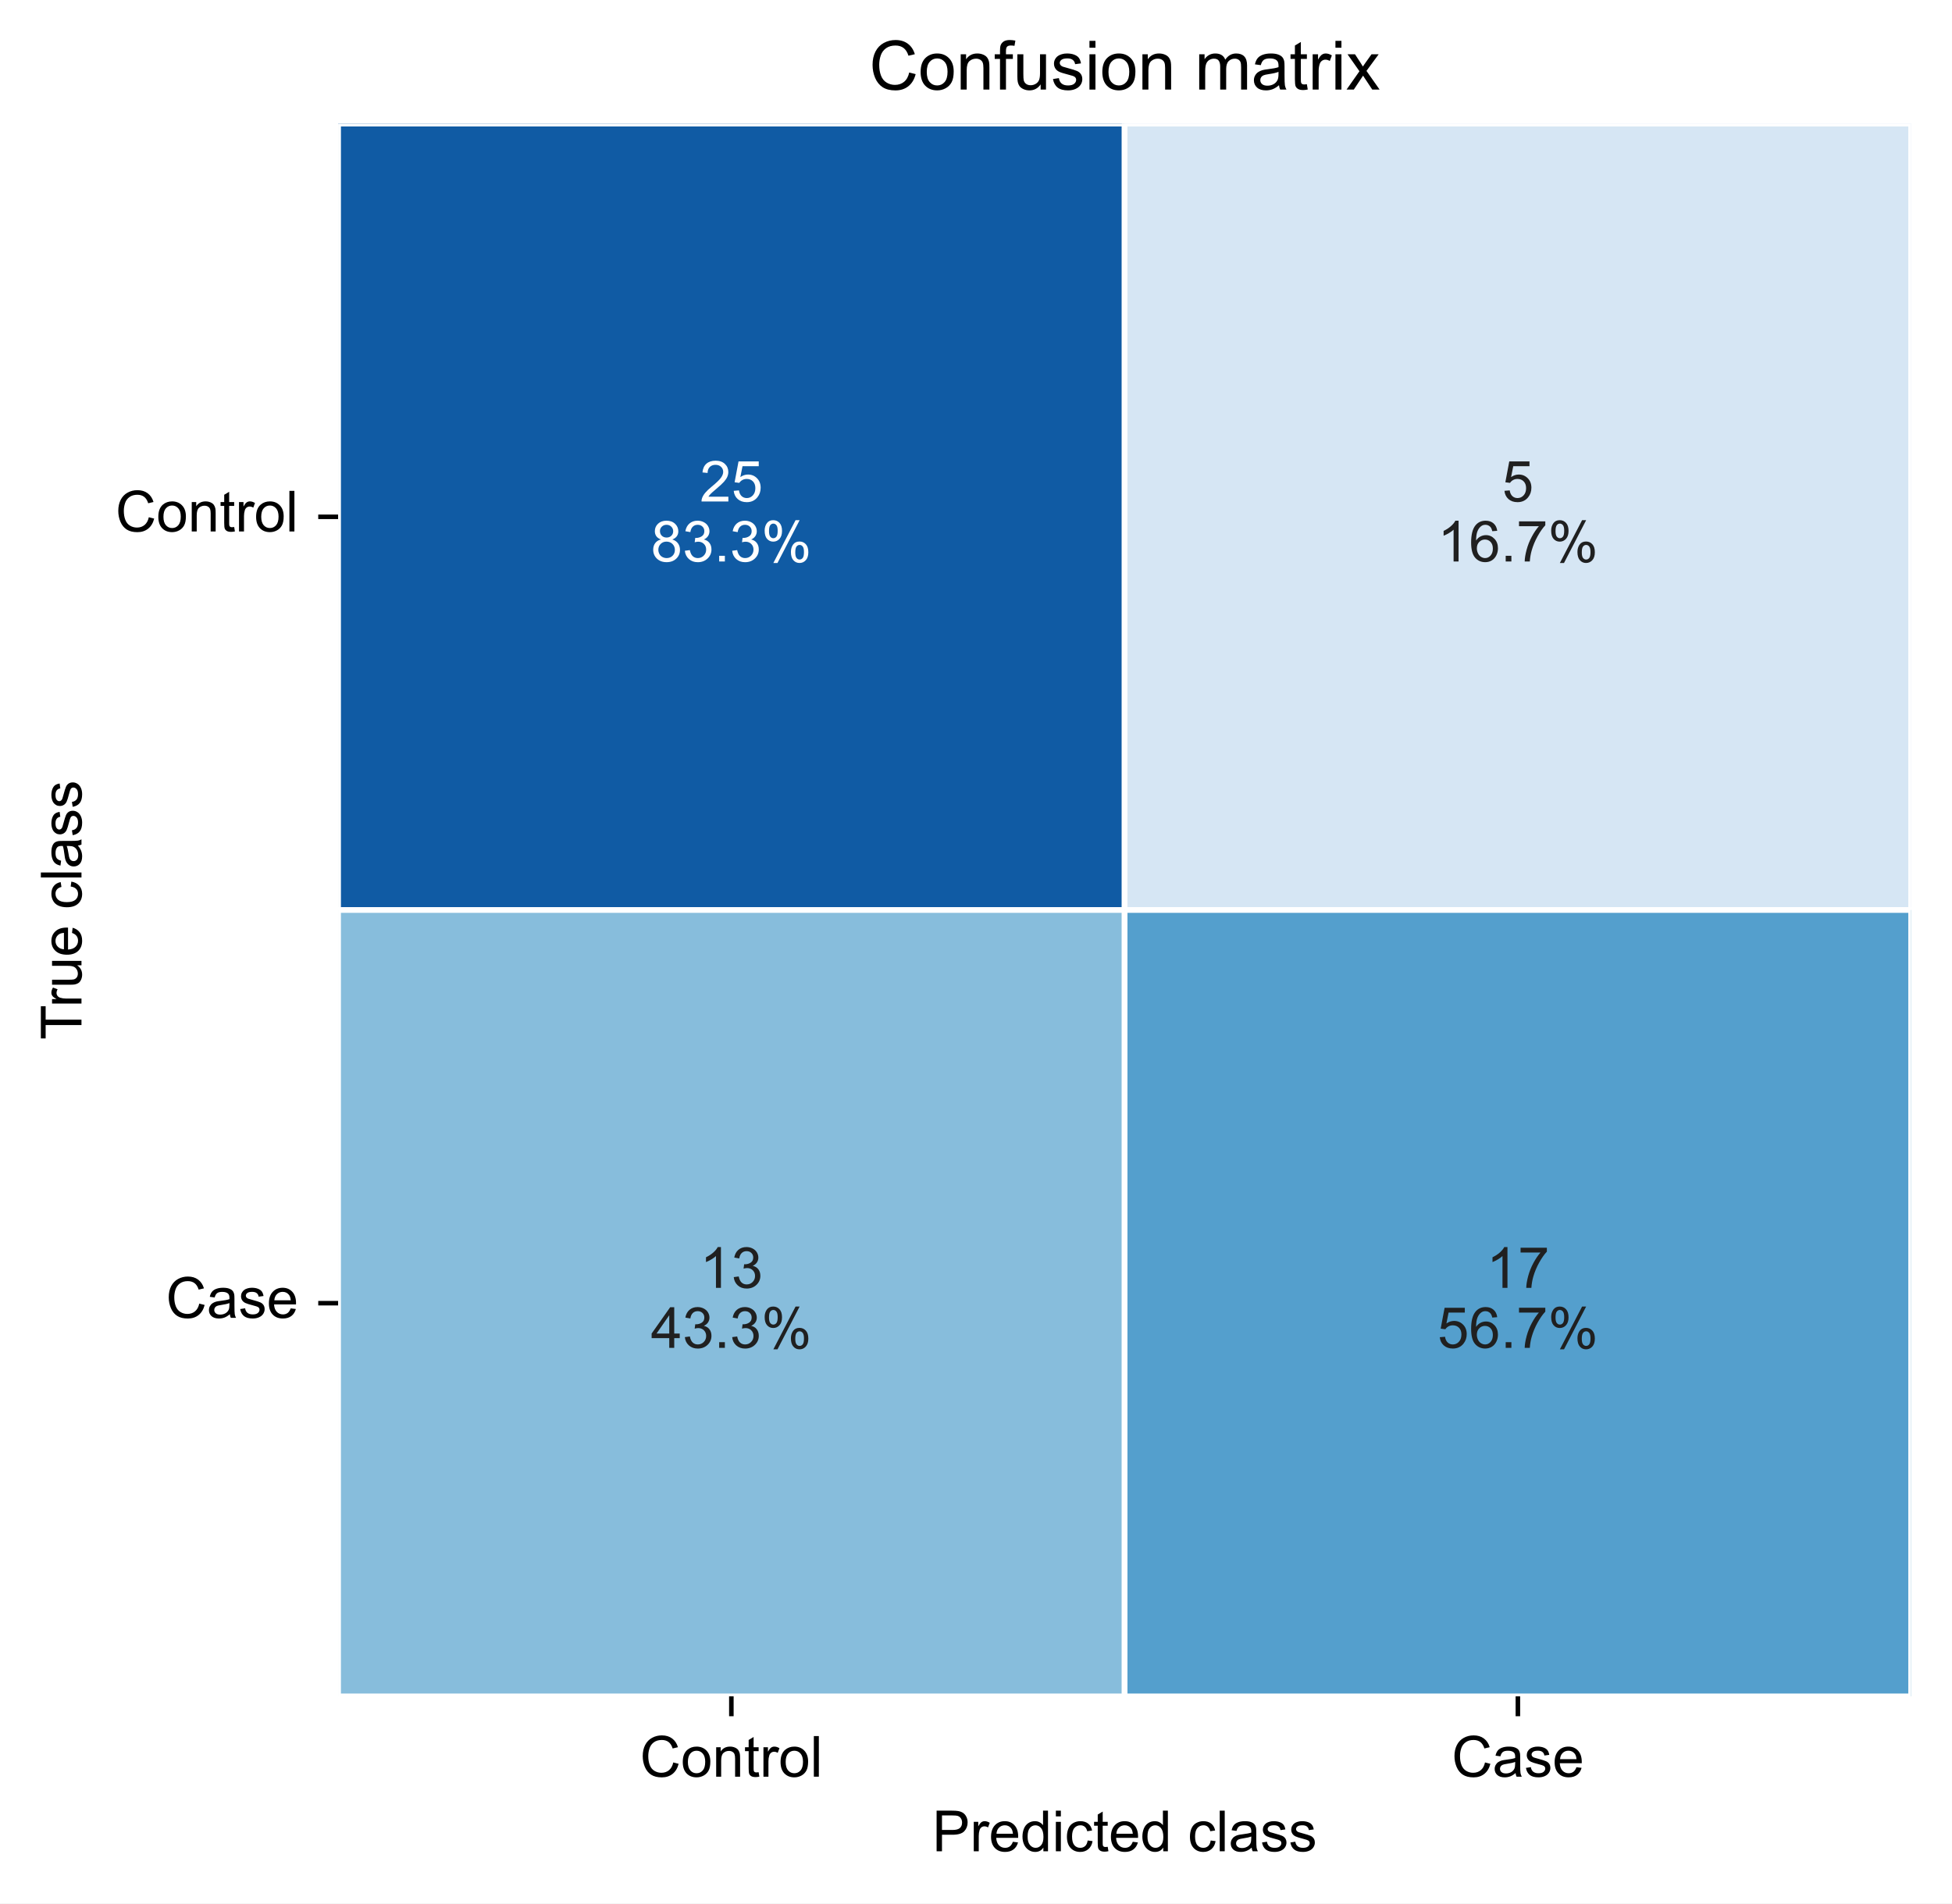
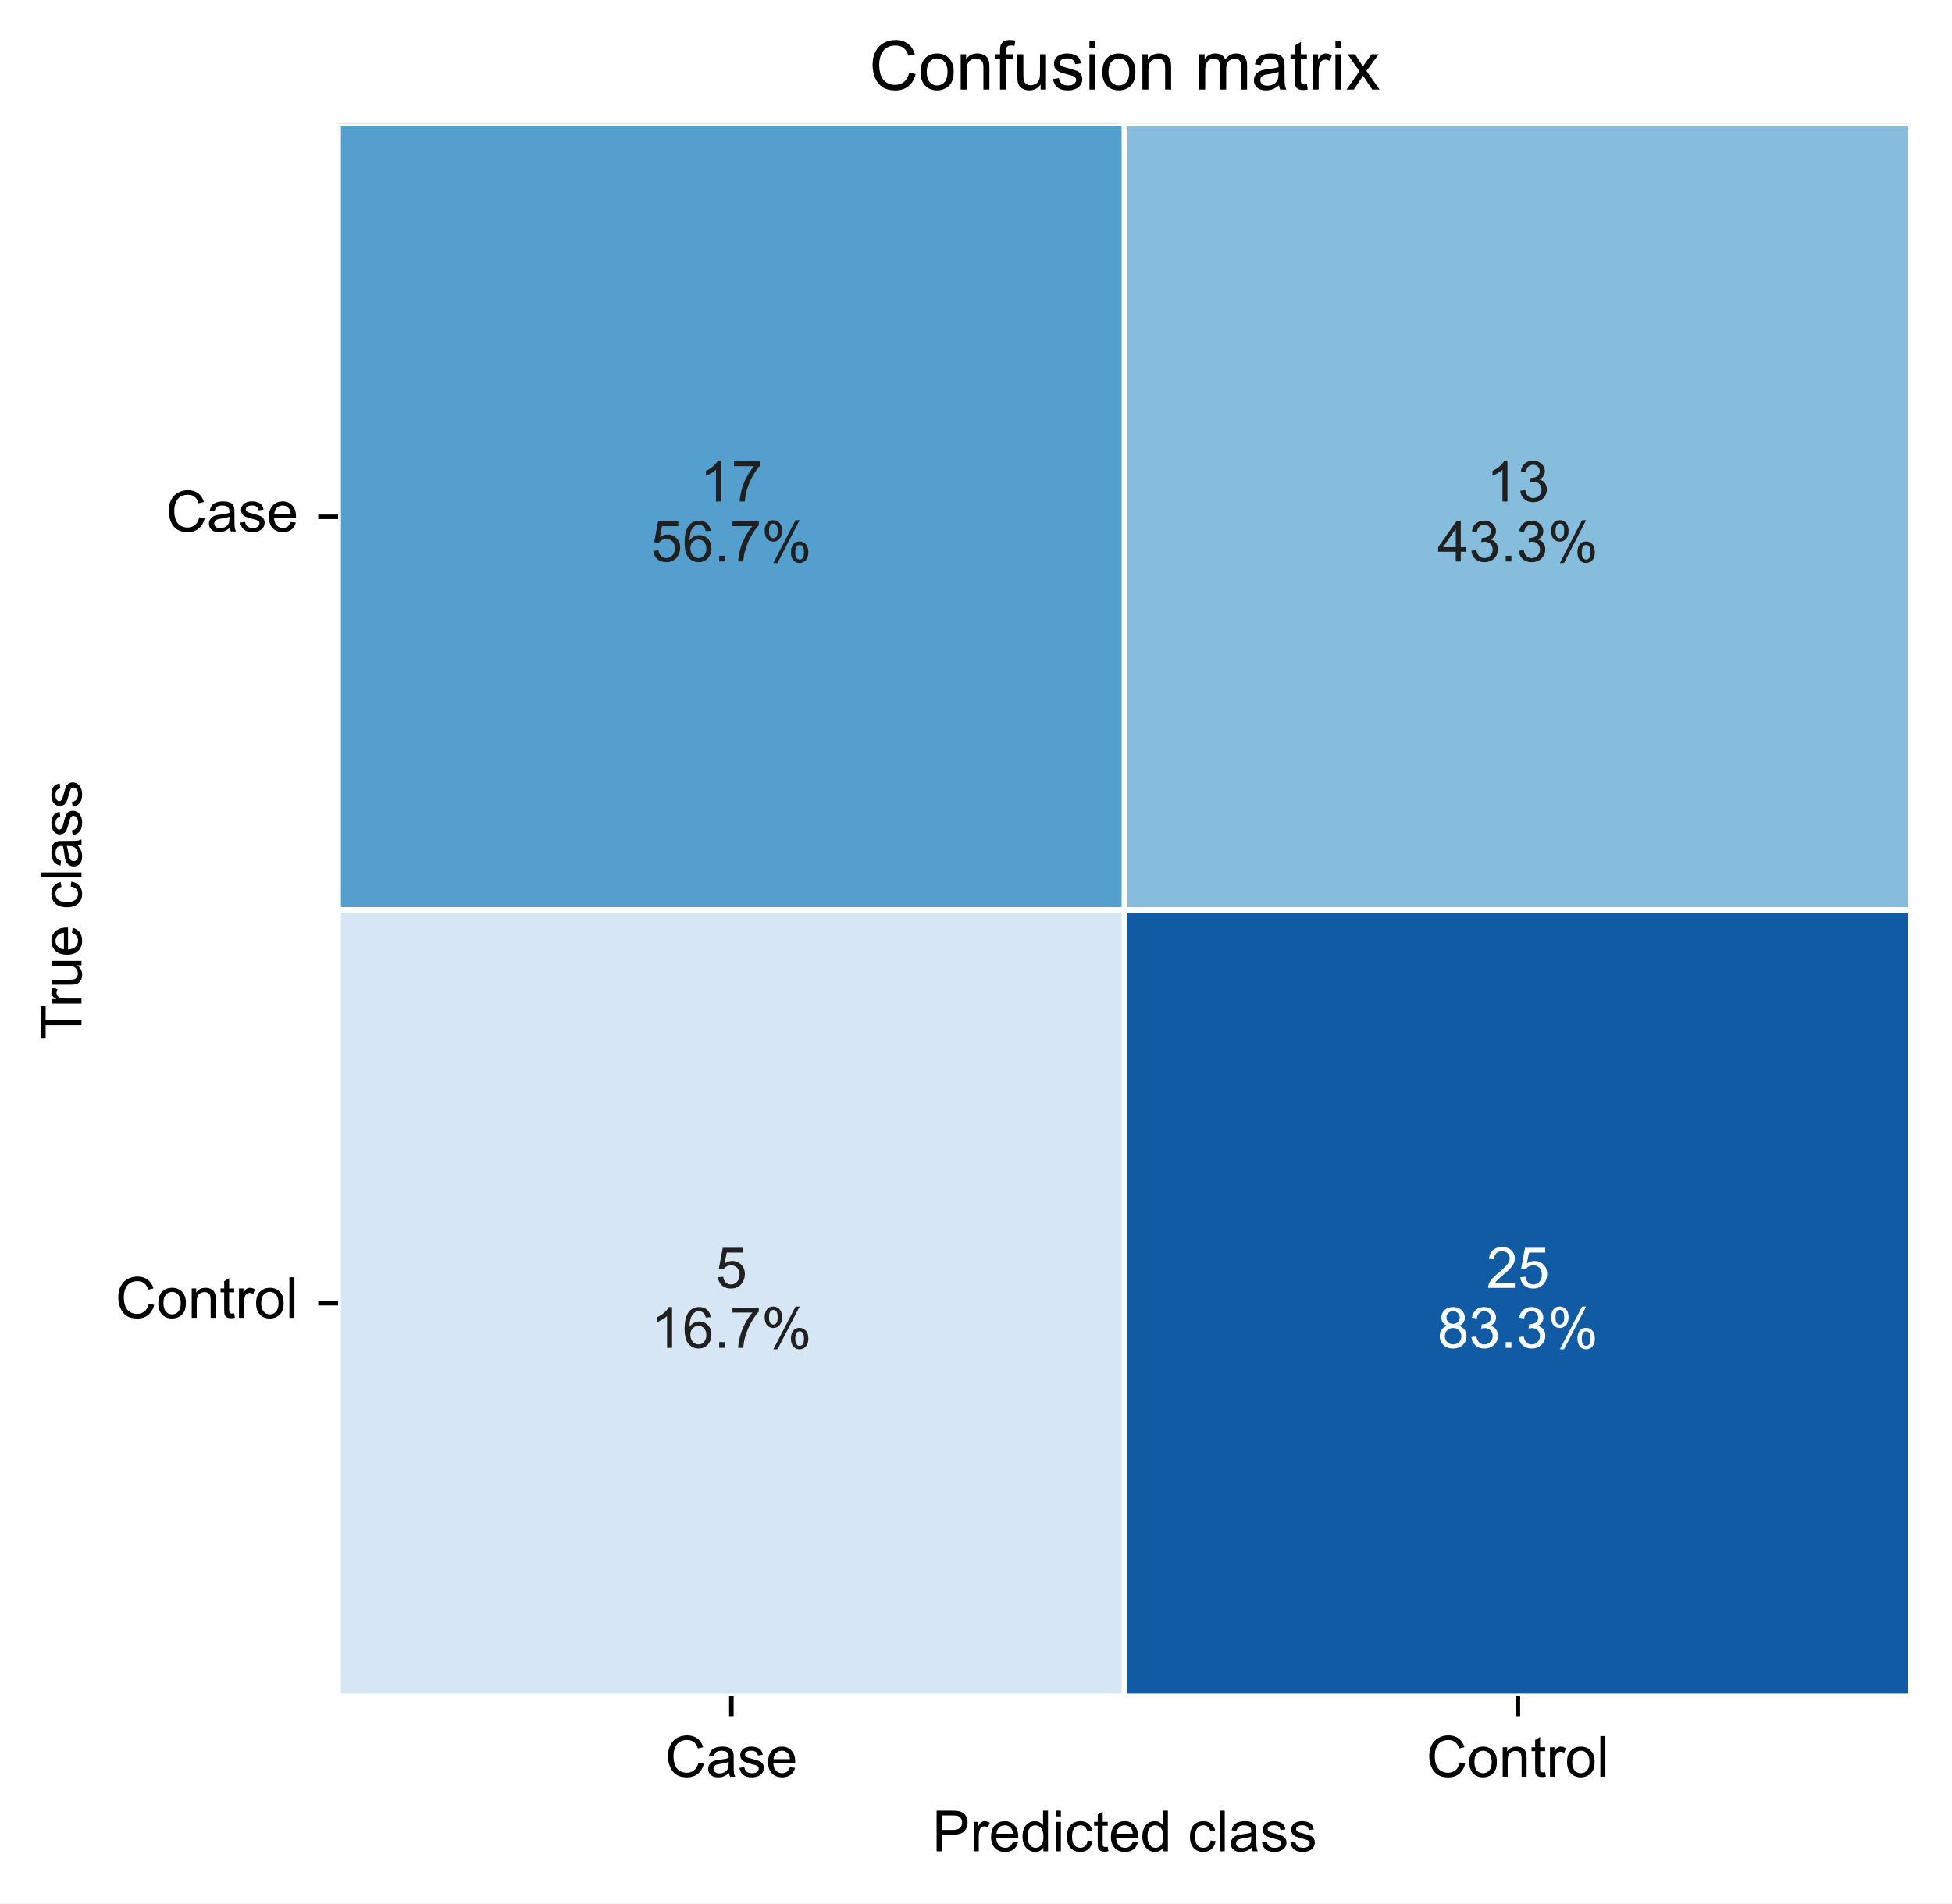
<svg xmlns="http://www.w3.org/2000/svg" xmlns:xlink="http://www.w3.org/1999/xlink" width="343.98pt" height="335.48pt" viewBox="0 0 343.98 335.48" version="1.1">
  <defs>
    <style type="text/css">*{stroke-linejoin: round; stroke-linecap: butt}</style>
  </defs>
  <g id="figure_1">
    <g id="patch_1">
      <path d="M 0 335.48  L 343.98 335.48  L 343.98 0  L 0 0  z " style="fill: #ffffff" />
    </g>
    <g id="axes_1">
      <g id="patch_2">
        <path d="M 59.58 298.989  L 336.78 298.989  L 336.78 21.789  L 59.58 21.789  z " style="fill: #ffffff" />
      </g>
      <g id="QuadMesh_1">
-         <path d="M 59.58 21.789  L 198.18 21.789  L 198.18 160.389  L 59.58 160.389  L 59.58 21.789  " clip-path="url(#p80eea9230c)" style="fill: #105ba4; stroke: #ffffff" />
-         <path d="M 198.18 21.789  L 336.78 21.789  L 336.78 160.389  L 198.18 160.389  L 198.18 21.789  " clip-path="url(#p80eea9230c)" style="fill: #d6e6f4; stroke: #ffffff" />
-         <path d="M 59.58 160.389  L 198.18 160.389  L 198.18 298.989  L 59.58 298.989  L 59.58 160.389  " clip-path="url(#p80eea9230c)" style="fill: #87bddc; stroke: #ffffff" />
-         <path d="M 198.18 160.389  L 336.78 160.389  L 336.78 298.989  L 198.18 298.989  L 198.18 160.389  " clip-path="url(#p80eea9230c)" style="fill: #549fcd; stroke: #ffffff" />
+         <path d="M 59.58 21.789  L 198.18 21.789  L 198.18 160.389  L 59.58 160.389  L 59.58 21.789  " clip-path="url(#p1588cdf9a5)" style="fill: #549fcd; stroke: #ffffff" />
+         <path d="M 198.18 21.789  L 336.78 21.789  L 336.78 160.389  L 198.18 160.389  L 198.18 21.789  " clip-path="url(#p1588cdf9a5)" style="fill: #87bddc; stroke: #ffffff" />
+         <path d="M 59.58 160.389  L 198.18 160.389  L 198.18 298.989  L 59.58 298.989  L 59.58 160.389  " clip-path="url(#p1588cdf9a5)" style="fill: #d6e6f4; stroke: #ffffff" />
+         <path d="M 198.18 160.389  L 336.78 160.389  L 336.78 298.989  L 198.18 298.989  L 198.18 160.389  " clip-path="url(#p1588cdf9a5)" style="fill: #105ba4; stroke: #ffffff" />
      </g>
      <g id="matplotlib.axis_1">
        <g id="xtick_1">
          <g id="line2d_1">
            <defs>
-               <path id="mf3360d6b3c" d="M 0 0  L 0 3.5  " style="stroke: #000000; stroke-width: 0.8" />
-             </defs>
-             <g>
-               <use xlink:href="#mf3360d6b3c" x="128.88" y="298.989" style="stroke: #000000; stroke-width: 0.8" />
+               <path id="m139795c302" d="M 0 0  L 0 3.5  " style="stroke: #000000; stroke-width: 0.8" />
+             </defs>
+             <g>
+               <use xlink:href="#m139795c302" x="128.88" y="298.989" style="stroke: #000000; stroke-width: 0.8" />
            </g>
          </g>
          <g id="text_1">
-             <g transform="translate(112.7625 313.1472) scale(0.1 -0.1)">
+             <g transform="translate(117.2078 313.1472) scale(0.1 -0.1)">
              <defs>
                <path id="ArialMT-43" d="M 3763 1606  L 4369 1453  Q 4178 706 3683 314  Q 3188 -78 2472 -78  Q 1731 -78 1267 223  Q 803 525 561 1097  Q 319 1669 319 2325  Q 319 3041 592 3573  Q 866 4106 1370 4382  Q 1875 4659 2481 4659  Q 3169 4659 3637 4309  Q 4106 3959 4291 3325  L 3694 3184  Q 3534 3684 3231 3912  Q 2928 4141 2469 4141  Q 1941 4141 1586 3887  Q 1231 3634 1087 3207  Q 944 2781 944 2328  Q 944 1744 1114 1308  Q 1284 872 1643 656  Q 2003 441 2422 441  Q 2931 441 3284 734  Q 3638 1028 3763 1606  z " transform="scale(0.015625)" />
+                 <path id="ArialMT-61" d="M 2588 409  Q 2275 144 1986 34  Q 1697 -75 1366 -75  Q 819 -75 525 192  Q 231 459 231 875  Q 231 1119 342 1320  Q 453 1522 633 1644  Q 813 1766 1038 1828  Q 1203 1872 1538 1913  Q 2219 1994 2541 2106  Q 2544 2222 2544 2253  Q 2544 2597 2384 2738  Q 2169 2928 1744 2928  Q 1347 2928 1158 2789  Q 969 2650 878 2297  L 328 2372  Q 403 2725 575 2942  Q 747 3159 1072 3276  Q 1397 3394 1825 3394  Q 2250 3394 2515 3294  Q 2781 3194 2906 3042  Q 3031 2891 3081 2659  Q 3109 2516 3109 2141  L 3109 1391  Q 3109 606 3145 398  Q 3181 191 3288 0  L 2700 0  Q 2613 175 2588 409  z M 2541 1666  Q 2234 1541 1622 1453  Q 1275 1403 1131 1340  Q 988 1278 909 1158  Q 831 1038 831 891  Q 831 666 1001 516  Q 1172 366 1500 366  Q 1825 366 2078 508  Q 2331 650 2450 897  Q 2541 1088 2541 1459  L 2541 1666  z " transform="scale(0.015625)" />
+                 <path id="ArialMT-73" d="M 197 991  L 753 1078  Q 800 744 1014 566  Q 1228 388 1613 388  Q 2000 388 2187 545  Q 2375 703 2375 916  Q 2375 1106 2209 1216  Q 2094 1291 1634 1406  Q 1016 1563 777 1677  Q 538 1791 414 1992  Q 291 2194 291 2438  Q 291 2659 392 2848  Q 494 3038 669 3163  Q 800 3259 1026 3326  Q 1253 3394 1513 3394  Q 1903 3394 2198 3281  Q 2494 3169 2634 2976  Q 2775 2784 2828 2463  L 2278 2388  Q 2241 2644 2061 2787  Q 1881 2931 1553 2931  Q 1166 2931 1000 2803  Q 834 2675 834 2503  Q 834 2394 903 2306  Q 972 2216 1119 2156  Q 1203 2125 1616 2013  Q 2213 1853 2448 1751  Q 2684 1650 2818 1456  Q 2953 1263 2953 975  Q 2953 694 2789 445  Q 2625 197 2315 61  Q 2006 -75 1616 -75  Q 969 -75 630 194  Q 291 463 197 991  z " transform="scale(0.015625)" />
+                 <path id="ArialMT-65" d="M 2694 1069  L 3275 997  Q 3138 488 2766 206  Q 2394 -75 1816 -75  Q 1088 -75 661 373  Q 234 822 234 1631  Q 234 2469 665 2931  Q 1097 3394 1784 3394  Q 2450 3394 2872 2941  Q 3294 2488 3294 1666  Q 3294 1616 3291 1516  L 816 1516  Q 847 969 1125 678  Q 1403 388 1819 388  Q 2128 388 2347 550  Q 2566 713 2694 1069  z M 847 1978  L 2700 1978  Q 2663 2397 2488 2606  Q 2219 2931 1791 2931  Q 1403 2931 1139 2672  Q 875 2413 847 1978  z " transform="scale(0.015625)" />
+               </defs>
+               <use xlink:href="#ArialMT-43" />
+               <use xlink:href="#ArialMT-61" transform="translate(72.2168 0)" />
+               <use xlink:href="#ArialMT-73" transform="translate(127.832 0)" />
+               <use xlink:href="#ArialMT-65" transform="translate(177.832 0)" />
+             </g>
+           </g>
+         </g>
+         <g id="xtick_2">
+           <g id="line2d_2">
+             <g>
+               <use xlink:href="#m139795c302" x="267.48" y="298.989" style="stroke: #000000; stroke-width: 0.8" />
+             </g>
+           </g>
+           <g id="text_2">
+             <g transform="translate(251.3625 313.1472) scale(0.1 -0.1)">
+               <defs>
                <path id="ArialMT-6f" d="M 213 1659  Q 213 2581 725 3025  Q 1153 3394 1769 3394  Q 2453 3394 2887 2945  Q 3322 2497 3322 1706  Q 3322 1066 3130 698  Q 2938 331 2570 128  Q 2203 -75 1769 -75  Q 1072 -75 642 372  Q 213 819 213 1659  z M 791 1659  Q 791 1022 1069 705  Q 1347 388 1769 388  Q 2188 388 2466 706  Q 2744 1025 2744 1678  Q 2744 2294 2464 2611  Q 2184 2928 1769 2928  Q 1347 2928 1069 2612  Q 791 2297 791 1659  z " transform="scale(0.015625)" />
                <path id="ArialMT-6e" d="M 422 0  L 422 3319  L 928 3319  L 928 2847  Q 1294 3394 1984 3394  Q 2284 3394 2536 3286  Q 2788 3178 2913 3003  Q 3038 2828 3088 2588  Q 3119 2431 3119 2041  L 3119 0  L 2556 0  L 2556 2019  Q 2556 2363 2490 2533  Q 2425 2703 2258 2804  Q 2091 2906 1866 2906  Q 1506 2906 1245 2678  Q 984 2450 984 1813  L 984 0  L 422 0  z " transform="scale(0.015625)" />
                <path id="ArialMT-74" d="M 1650 503  L 1731 6  Q 1494 -44 1306 -44  Q 1000 -44 831 53  Q 663 150 594 308  Q 525 466 525 972  L 525 2881  L 113 2881  L 113 3319  L 525 3319  L 525 4141  L 1084 4478  L 1084 3319  L 1650 3319  L 1650 2881  L 1084 2881  L 1084 941  Q 1084 700 1114 631  Q 1144 563 1211 522  Q 1278 481 1403 481  Q 1497 481 1650 503  z " transform="scale(0.015625)" />
                <path id="ArialMT-72" d="M 416 0  L 416 3319  L 922 3319  L 922 2816  Q 1116 3169 1280 3281  Q 1444 3394 1641 3394  Q 1925 3394 2219 3213  L 2025 2691  Q 1819 2813 1613 2813  Q 1428 2813 1281 2702  Q 1134 2591 1072 2394  Q 978 2094 978 1738  L 978 0  L 416 0  z " transform="scale(0.015625)" />
                <path id="ArialMT-6c" d="M 409 0  L 409 4581  L 972 4581  L 972 0  L 409 0  z " transform="scale(0.015625)" />
              </defs>
              <use xlink:href="#ArialMT-43" />
              <use xlink:href="#ArialMT-6f" transform="translate(72.2168 0)" />
              <use xlink:href="#ArialMT-6e" transform="translate(127.832 0)" />
              <use xlink:href="#ArialMT-74" transform="translate(183.4473 0)" />
              <use xlink:href="#ArialMT-72" transform="translate(211.2305 0)" />
              <use xlink:href="#ArialMT-6f" transform="translate(244.5312 0)" />
              <use xlink:href="#ArialMT-6c" transform="translate(300.1465 0)" />
-             </g>
-           </g>
-         </g>
-         <g id="xtick_2">
-           <g id="line2d_2">
-             <g>
-               <use xlink:href="#mf3360d6b3c" x="267.48" y="298.989" style="stroke: #000000; stroke-width: 0.8" />
-             </g>
-           </g>
-           <g id="text_2">
-             <g transform="translate(255.8078 313.1472) scale(0.1 -0.1)">
-               <defs>
-                 <path id="ArialMT-61" d="M 2588 409  Q 2275 144 1986 34  Q 1697 -75 1366 -75  Q 819 -75 525 192  Q 231 459 231 875  Q 231 1119 342 1320  Q 453 1522 633 1644  Q 813 1766 1038 1828  Q 1203 1872 1538 1913  Q 2219 1994 2541 2106  Q 2544 2222 2544 2253  Q 2544 2597 2384 2738  Q 2169 2928 1744 2928  Q 1347 2928 1158 2789  Q 969 2650 878 2297  L 328 2372  Q 403 2725 575 2942  Q 747 3159 1072 3276  Q 1397 3394 1825 3394  Q 2250 3394 2515 3294  Q 2781 3194 2906 3042  Q 3031 2891 3081 2659  Q 3109 2516 3109 2141  L 3109 1391  Q 3109 606 3145 398  Q 3181 191 3288 0  L 2700 0  Q 2613 175 2588 409  z M 2541 1666  Q 2234 1541 1622 1453  Q 1275 1403 1131 1340  Q 988 1278 909 1158  Q 831 1038 831 891  Q 831 666 1001 516  Q 1172 366 1500 366  Q 1825 366 2078 508  Q 2331 650 2450 897  Q 2541 1088 2541 1459  L 2541 1666  z " transform="scale(0.015625)" />
-                 <path id="ArialMT-73" d="M 197 991  L 753 1078  Q 800 744 1014 566  Q 1228 388 1613 388  Q 2000 388 2187 545  Q 2375 703 2375 916  Q 2375 1106 2209 1216  Q 2094 1291 1634 1406  Q 1016 1563 777 1677  Q 538 1791 414 1992  Q 291 2194 291 2438  Q 291 2659 392 2848  Q 494 3038 669 3163  Q 800 3259 1026 3326  Q 1253 3394 1513 3394  Q 1903 3394 2198 3281  Q 2494 3169 2634 2976  Q 2775 2784 2828 2463  L 2278 2388  Q 2241 2644 2061 2787  Q 1881 2931 1553 2931  Q 1166 2931 1000 2803  Q 834 2675 834 2503  Q 834 2394 903 2306  Q 972 2216 1119 2156  Q 1203 2125 1616 2013  Q 2213 1853 2448 1751  Q 2684 1650 2818 1456  Q 2953 1263 2953 975  Q 2953 694 2789 445  Q 2625 197 2315 61  Q 2006 -75 1616 -75  Q 969 -75 630 194  Q 291 463 197 991  z " transform="scale(0.015625)" />
-                 <path id="ArialMT-65" d="M 2694 1069  L 3275 997  Q 3138 488 2766 206  Q 2394 -75 1816 -75  Q 1088 -75 661 373  Q 234 822 234 1631  Q 234 2469 665 2931  Q 1097 3394 1784 3394  Q 2450 3394 2872 2941  Q 3294 2488 3294 1666  Q 3294 1616 3291 1516  L 816 1516  Q 847 969 1125 678  Q 1403 388 1819 388  Q 2128 388 2347 550  Q 2566 713 2694 1069  z M 847 1978  L 2700 1978  Q 2663 2397 2488 2606  Q 2219 2931 1791 2931  Q 1403 2931 1139 2672  Q 875 2413 847 1978  z " transform="scale(0.015625)" />
-               </defs>
-               <use xlink:href="#ArialMT-43" />
-               <use xlink:href="#ArialMT-61" transform="translate(72.2168 0)" />
-               <use xlink:href="#ArialMT-73" transform="translate(127.832 0)" />
-               <use xlink:href="#ArialMT-65" transform="translate(177.832 0)" />
            </g>
          </g>
        </g>
        <g id="text_3">
          <g transform="translate(164.2773 326.2925) scale(0.1 -0.1)">
            <defs>
              <path id="ArialMT-50" d="M 494 0  L 494 4581  L 2222 4581  Q 2678 4581 2919 4538  Q 3256 4481 3484 4323  Q 3713 4166 3852 3881  Q 3991 3597 3991 3256  Q 3991 2672 3619 2267  Q 3247 1863 2275 1863  L 1100 1863  L 1100 0  L 494 0  z M 1100 2403  L 2284 2403  Q 2872 2403 3119 2622  Q 3366 2841 3366 3238  Q 3366 3525 3220 3729  Q 3075 3934 2838 4000  Q 2684 4041 2272 4041  L 1100 4041  L 1100 2403  z " transform="scale(0.015625)" />
              <path id="ArialMT-64" d="M 2575 0  L 2575 419  Q 2259 -75 1647 -75  Q 1250 -75 917 144  Q 584 363 401 755  Q 219 1147 219 1656  Q 219 2153 384 2558  Q 550 2963 881 3178  Q 1213 3394 1622 3394  Q 1922 3394 2156 3267  Q 2391 3141 2538 2938  L 2538 4581  L 3097 4581  L 3097 0  L 2575 0  z M 797 1656  Q 797 1019 1065 703  Q 1334 388 1700 388  Q 2069 388 2326 689  Q 2584 991 2584 1609  Q 2584 2291 2321 2609  Q 2059 2928 1675 2928  Q 1300 2928 1048 2622  Q 797 2316 797 1656  z " transform="scale(0.015625)" />
              <path id="ArialMT-69" d="M 425 3934  L 425 4581  L 988 4581  L 988 3934  L 425 3934  z M 425 0  L 425 3319  L 988 3319  L 988 0  L 425 0  z " transform="scale(0.015625)" />
              <path id="ArialMT-63" d="M 2588 1216  L 3141 1144  Q 3050 572 2676 248  Q 2303 -75 1759 -75  Q 1078 -75 664 370  Q 250 816 250 1647  Q 250 2184 428 2587  Q 606 2991 970 3192  Q 1334 3394 1763 3394  Q 2303 3394 2647 3120  Q 2991 2847 3088 2344  L 2541 2259  Q 2463 2594 2264 2762  Q 2066 2931 1784 2931  Q 1359 2931 1093 2626  Q 828 2322 828 1663  Q 828 994 1084 691  Q 1341 388 1753 388  Q 2084 388 2306 591  Q 2528 794 2588 1216  z " transform="scale(0.015625)" />
              <path id="ArialMT-20" transform="scale(0.015625)" />
            </defs>
            <use xlink:href="#ArialMT-50" />
            <use xlink:href="#ArialMT-72" transform="translate(66.69922 0)" />
            <use xlink:href="#ArialMT-65" transform="translate(100 0)" />
            <use xlink:href="#ArialMT-64" transform="translate(155.6152 0)" />
            <use xlink:href="#ArialMT-69" transform="translate(211.2305 0)" />
            <use xlink:href="#ArialMT-63" transform="translate(233.4473 0)" />
            <use xlink:href="#ArialMT-74" transform="translate(283.4473 0)" />
            <use xlink:href="#ArialMT-65" transform="translate(311.2305 0)" />
            <use xlink:href="#ArialMT-64" transform="translate(366.8457 0)" />
            <use xlink:href="#ArialMT-20" transform="translate(422.4609 0)" />
            <use xlink:href="#ArialMT-63" transform="translate(450.2441 0)" />
            <use xlink:href="#ArialMT-6c" transform="translate(500.2441 0)" />
            <use xlink:href="#ArialMT-61" transform="translate(522.4609 0)" />
            <use xlink:href="#ArialMT-73" transform="translate(578.0762 0)" />
            <use xlink:href="#ArialMT-73" transform="translate(628.0762 0)" />
          </g>
        </g>
      </g>
      <g id="matplotlib.axis_2">
        <g id="ytick_1">
          <g id="line2d_3">
            <defs>
-               <path id="m9cacf568c5" d="M 0 0  L -3.5 0  " style="stroke: #000000; stroke-width: 0.8" />
-             </defs>
-             <g>
-               <use xlink:href="#m9cacf568c5" x="59.58" y="91.089" style="stroke: #000000; stroke-width: 0.8" />
+               <path id="ma88efac641" d="M 0 0  L -3.5 0  " style="stroke: #000000; stroke-width: 0.8" />
+             </defs>
+             <g>
+               <use xlink:href="#ma88efac641" x="59.58" y="91.089" style="stroke: #000000; stroke-width: 0.8" />
            </g>
          </g>
          <g id="text_4">
-             <g transform="translate(20.34531 93.67453) scale(0.1 -0.1)">
+             <g transform="translate(29.23594 93.67453) scale(0.1 -0.1)">
+               <use xlink:href="#ArialMT-43" />
+               <use xlink:href="#ArialMT-61" transform="translate(72.2168 0)" />
+               <use xlink:href="#ArialMT-73" transform="translate(127.832 0)" />
+               <use xlink:href="#ArialMT-65" transform="translate(177.832 0)" />
+             </g>
+           </g>
+         </g>
+         <g id="ytick_2">
+           <g id="line2d_4">
+             <g>
+               <use xlink:href="#ma88efac641" x="59.58" y="229.689" style="stroke: #000000; stroke-width: 0.8" />
+             </g>
+           </g>
+           <g id="text_5">
+             <g transform="translate(20.34531 232.2745) scale(0.1 -0.1)">
              <use xlink:href="#ArialMT-43" />
              <use xlink:href="#ArialMT-6f" transform="translate(72.2168 0)" />
              <use xlink:href="#ArialMT-6e" transform="translate(127.832 0)" />
              <use xlink:href="#ArialMT-74" transform="translate(183.4473 0)" />
              <use xlink:href="#ArialMT-72" transform="translate(211.2305 0)" />
              <use xlink:href="#ArialMT-6f" transform="translate(244.5312 0)" />
              <use xlink:href="#ArialMT-6c" transform="translate(300.1465 0)" />
-             </g>
-           </g>
-         </g>
-         <g id="ytick_2">
-           <g id="line2d_4">
-             <g>
-               <use xlink:href="#m9cacf568c5" x="59.58" y="229.689" style="stroke: #000000; stroke-width: 0.8" />
-             </g>
-           </g>
-           <g id="text_5">
-             <g transform="translate(29.23594 232.2745) scale(0.1 -0.1)">
-               <use xlink:href="#ArialMT-43" />
-               <use xlink:href="#ArialMT-61" transform="translate(72.2168 0)" />
-               <use xlink:href="#ArialMT-73" transform="translate(127.832 0)" />
-               <use xlink:href="#ArialMT-65" transform="translate(177.832 0)" />
            </g>
          </g>
        </g>
        <g id="text_6">
          <g transform="translate(14.35781 183.262) rotate(-90) scale(0.1 -0.1)">
            <defs>
              <path id="ArialMT-54" d="M 1659 0  L 1659 4041  L 150 4041  L 150 4581  L 3781 4581  L 3781 4041  L 2266 4041  L 2266 0  L 1659 0  z " transform="scale(0.015625)" />
              <path id="ArialMT-75" d="M 2597 0  L 2597 488  Q 2209 -75 1544 -75  Q 1250 -75 995 37  Q 741 150 617 320  Q 494 491 444 738  Q 409 903 409 1263  L 409 3319  L 972 3319  L 972 1478  Q 972 1038 1006 884  Q 1059 663 1231 536  Q 1403 409 1656 409  Q 1909 409 2131 539  Q 2353 669 2445 892  Q 2538 1116 2538 1541  L 2538 3319  L 3100 3319  L 3100 0  L 2597 0  z " transform="scale(0.015625)" />
            </defs>
            <use xlink:href="#ArialMT-54" />
            <use xlink:href="#ArialMT-72" transform="translate(57.33398 0)" />
            <use xlink:href="#ArialMT-75" transform="translate(90.63477 0)" />
            <use xlink:href="#ArialMT-65" transform="translate(146.25 0)" />
            <use xlink:href="#ArialMT-20" transform="translate(201.8652 0)" />
            <use xlink:href="#ArialMT-63" transform="translate(229.6484 0)" />
            <use xlink:href="#ArialMT-6c" transform="translate(279.6484 0)" />
            <use xlink:href="#ArialMT-61" transform="translate(301.8652 0)" />
            <use xlink:href="#ArialMT-73" transform="translate(357.4805 0)" />
            <use xlink:href="#ArialMT-73" transform="translate(407.4805 0)" />
          </g>
        </g>
      </g>
      <g id="text_7">
-         <g style="fill: #ffffff" transform="translate(123.3187 88.38609) scale(0.1 -0.1)">
+         <g style="fill: #202020" transform="translate(123.3187 88.38609) scale(0.1 -0.1)">
+           <defs>
+             <path id="ArialMT-31" d="M 2384 0  L 1822 0  L 1822 3584  Q 1619 3391 1289 3197  Q 959 3003 697 2906  L 697 3450  Q 1169 3672 1522 3987  Q 1875 4303 2022 4600  L 2384 4600  L 2384 0  z " transform="scale(0.015625)" />
+             <path id="ArialMT-37" d="M 303 3981  L 303 4522  L 3269 4522  L 3269 4084  Q 2831 3619 2401 2847  Q 1972 2075 1738 1259  Q 1569 684 1522 0  L 944 0  Q 953 541 1156 1306  Q 1359 2072 1739 2783  Q 2119 3494 2547 3981  L 303 3981  z " transform="scale(0.015625)" />
+           </defs>
+           <use xlink:href="#ArialMT-31" />
+           <use xlink:href="#ArialMT-37" transform="translate(55.61523 0)" />
+         </g>
+         <g style="fill: #202020" transform="translate(114.7031 98.96297) scale(0.1 -0.1)">
+           <defs>
+             <path id="ArialMT-35" d="M 266 1200  L 856 1250  Q 922 819 1161 601  Q 1400 384 1738 384  Q 2144 384 2425 690  Q 2706 997 2706 1503  Q 2706 1984 2436 2262  Q 2166 2541 1728 2541  Q 1456 2541 1237 2417  Q 1019 2294 894 2097  L 366 2166  L 809 4519  L 3088 4519  L 3088 3981  L 1259 3981  L 1013 2750  Q 1425 3038 1878 3038  Q 2478 3038 2890 2622  Q 3303 2206 3303 1553  Q 3303 931 2941 478  Q 2500 -78 1738 -78  Q 1113 -78 717 272  Q 322 622 266 1200  z " transform="scale(0.015625)" />
+             <path id="ArialMT-36" d="M 3184 3459  L 2625 3416  Q 2550 3747 2413 3897  Q 2184 4138 1850 4138  Q 1581 4138 1378 3988  Q 1113 3794 959 3422  Q 806 3050 800 2363  Q 1003 2672 1297 2822  Q 1591 2972 1913 2972  Q 2475 2972 2870 2558  Q 3266 2144 3266 1488  Q 3266 1056 3080 686  Q 2894 316 2569 119  Q 2244 -78 1831 -78  Q 1128 -78 684 439  Q 241 956 241 2144  Q 241 3472 731 4075  Q 1159 4600 1884 4600  Q 2425 4600 2770 4297  Q 3116 3994 3184 3459  z M 888 1484  Q 888 1194 1011 928  Q 1134 663 1356 523  Q 1578 384 1822 384  Q 2178 384 2434 671  Q 2691 959 2691 1453  Q 2691 1928 2437 2201  Q 2184 2475 1800 2475  Q 1419 2475 1153 2201  Q 888 1928 888 1484  z " transform="scale(0.015625)" />
+             <path id="ArialMT-2e" d="M 581 0  L 581 641  L 1222 641  L 1222 0  L 581 0  z " transform="scale(0.015625)" />
+             <path id="ArialMT-25" d="M 372 3481  Q 372 3972 619 4315  Q 866 4659 1334 4659  Q 1766 4659 2048 4351  Q 2331 4044 2331 3447  Q 2331 2866 2045 2552  Q 1759 2238 1341 2238  Q 925 2238 648 2547  Q 372 2856 372 3481  z M 1350 4272  Q 1141 4272 1002 4090  Q 863 3909 863 3425  Q 863 2984 1003 2804  Q 1144 2625 1350 2625  Q 1563 2625 1702 2806  Q 1841 2988 1841 3469  Q 1841 3913 1700 4092  Q 1559 4272 1350 4272  z M 1353 -169  L 3859 4659  L 4316 4659  L 1819 -169  L 1353 -169  z M 3334 1075  Q 3334 1569 3581 1911  Q 3828 2253 4300 2253  Q 4731 2253 5014 1945  Q 5297 1638 5297 1041  Q 5297 459 5011 145  Q 4725 -169 4303 -169  Q 3888 -169 3611 142  Q 3334 453 3334 1075  z M 4316 1866  Q 4103 1866 3964 1684  Q 3825 1503 3825 1019  Q 3825 581 3965 400  Q 4106 219 4313 219  Q 4528 219 4667 400  Q 4806 581 4806 1063  Q 4806 1506 4665 1686  Q 4525 1866 4316 1866  z " transform="scale(0.015625)" />
+           </defs>
+           <use xlink:href="#ArialMT-35" />
+           <use xlink:href="#ArialMT-36" transform="translate(55.61523 0)" />
+           <use xlink:href="#ArialMT-2e" transform="translate(111.2305 0)" />
+           <use xlink:href="#ArialMT-37" transform="translate(139.0137 0)" />
+           <use xlink:href="#ArialMT-25" transform="translate(194.6289 0)" />
+         </g>
+       </g>
+       <g id="text_8">
+         <g style="fill: #202020" transform="translate(261.9187 88.38609) scale(0.1 -0.1)">
+           <defs>
+             <path id="ArialMT-33" d="M 269 1209  L 831 1284  Q 928 806 1161 595  Q 1394 384 1728 384  Q 2125 384 2398 659  Q 2672 934 2672 1341  Q 2672 1728 2419 1979  Q 2166 2231 1775 2231  Q 1616 2231 1378 2169  L 1441 2663  Q 1497 2656 1531 2656  Q 1891 2656 2178 2843  Q 2466 3031 2466 3422  Q 2466 3731 2256 3934  Q 2047 4138 1716 4138  Q 1388 4138 1169 3931  Q 950 3725 888 3313  L 325 3413  Q 428 3978 793 4289  Q 1159 4600 1703 4600  Q 2078 4600 2393 4439  Q 2709 4278 2876 4000  Q 3044 3722 3044 3409  Q 3044 3113 2884 2869  Q 2725 2625 2413 2481  Q 2819 2388 3044 2092  Q 3269 1797 3269 1353  Q 3269 753 2831 336  Q 2394 -81 1725 -81  Q 1122 -81 723 278  Q 325 638 269 1209  z " transform="scale(0.015625)" />
+           </defs>
+           <use xlink:href="#ArialMT-31" />
+           <use xlink:href="#ArialMT-33" transform="translate(55.61523 0)" />
+         </g>
+         <g style="fill: #202020" transform="translate(253.3031 98.96297) scale(0.1 -0.1)">
+           <defs>
+             <path id="ArialMT-34" d="M 2069 0  L 2069 1097  L 81 1097  L 81 1613  L 2172 4581  L 2631 4581  L 2631 1613  L 3250 1613  L 3250 1097  L 2631 1097  L 2631 0  L 2069 0  z M 2069 1613  L 2069 3678  L 634 1613  L 2069 1613  z " transform="scale(0.015625)" />
+           </defs>
+           <use xlink:href="#ArialMT-34" />
+           <use xlink:href="#ArialMT-33" transform="translate(55.61523 0)" />
+           <use xlink:href="#ArialMT-2e" transform="translate(111.2305 0)" />
+           <use xlink:href="#ArialMT-33" transform="translate(139.0137 0)" />
+           <use xlink:href="#ArialMT-25" transform="translate(194.6289 0)" />
+         </g>
+       </g>
+       <g id="text_9">
+         <g style="fill: #202020" transform="translate(126.0992 226.9861) scale(0.1 -0.1)">
+           <use xlink:href="#ArialMT-35" />
+         </g>
+         <g style="fill: #202020" transform="translate(114.7031 237.563) scale(0.1 -0.1)">
+           <use xlink:href="#ArialMT-31" />
+           <use xlink:href="#ArialMT-36" transform="translate(55.61523 0)" />
+           <use xlink:href="#ArialMT-2e" transform="translate(111.2305 0)" />
+           <use xlink:href="#ArialMT-37" transform="translate(139.0137 0)" />
+           <use xlink:href="#ArialMT-25" transform="translate(194.6289 0)" />
+         </g>
+       </g>
+       <g id="text_10">
+         <g style="fill: #ffffff" transform="translate(261.9187 226.9861) scale(0.1 -0.1)">
          <defs>
            <path id="ArialMT-32" d="M 3222 541  L 3222 0  L 194 0  Q 188 203 259 391  Q 375 700 629 1000  Q 884 1300 1366 1694  Q 2113 2306 2375 2664  Q 2638 3022 2638 3341  Q 2638 3675 2398 3904  Q 2159 4134 1775 4134  Q 1369 4134 1125 3890  Q 881 3647 878 3216  L 300 3275  Q 359 3922 746 4261  Q 1134 4600 1788 4600  Q 2447 4600 2831 4234  Q 3216 3869 3216 3328  Q 3216 3053 3103 2787  Q 2991 2522 2730 2228  Q 2469 1934 1863 1422  Q 1356 997 1212 845  Q 1069 694 975 541  L 3222 541  z " transform="scale(0.015625)" />
-             <path id="ArialMT-35" d="M 266 1200  L 856 1250  Q 922 819 1161 601  Q 1400 384 1738 384  Q 2144 384 2425 690  Q 2706 997 2706 1503  Q 2706 1984 2436 2262  Q 2166 2541 1728 2541  Q 1456 2541 1237 2417  Q 1019 2294 894 2097  L 366 2166  L 809 4519  L 3088 4519  L 3088 3981  L 1259 3981  L 1013 2750  Q 1425 3038 1878 3038  Q 2478 3038 2890 2622  Q 3303 2206 3303 1553  Q 3303 931 2941 478  Q 2500 -78 1738 -78  Q 1113 -78 717 272  Q 322 622 266 1200  z " transform="scale(0.015625)" />
          </defs>
          <use xlink:href="#ArialMT-32" />
          <use xlink:href="#ArialMT-35" transform="translate(55.61523 0)" />
        </g>
-         <g style="fill: #ffffff" transform="translate(114.7031 98.96297) scale(0.1 -0.1)">
+         <g style="fill: #ffffff" transform="translate(253.3031 237.563) scale(0.1 -0.1)">
          <defs>
            <path id="ArialMT-38" d="M 1131 2484  Q 781 2613 612 2850  Q 444 3088 444 3419  Q 444 3919 803 4259  Q 1163 4600 1759 4600  Q 2359 4600 2725 4251  Q 3091 3903 3091 3403  Q 3091 3084 2923 2848  Q 2756 2613 2416 2484  Q 2838 2347 3058 2040  Q 3278 1734 3278 1309  Q 3278 722 2862 322  Q 2447 -78 1769 -78  Q 1091 -78 675 323  Q 259 725 259 1325  Q 259 1772 486 2073  Q 713 2375 1131 2484  z M 1019 3438  Q 1019 3113 1228 2906  Q 1438 2700 1772 2700  Q 2097 2700 2305 2904  Q 2513 3109 2513 3406  Q 2513 3716 2298 3927  Q 2084 4138 1766 4138  Q 1444 4138 1231 3931  Q 1019 3725 1019 3438  z M 838 1322  Q 838 1081 952 856  Q 1066 631 1291 507  Q 1516 384 1775 384  Q 2178 384 2440 643  Q 2703 903 2703 1303  Q 2703 1709 2433 1975  Q 2163 2241 1756 2241  Q 1359 2241 1098 1978  Q 838 1716 838 1322  z " transform="scale(0.015625)" />
-             <path id="ArialMT-33" d="M 269 1209  L 831 1284  Q 928 806 1161 595  Q 1394 384 1728 384  Q 2125 384 2398 659  Q 2672 934 2672 1341  Q 2672 1728 2419 1979  Q 2166 2231 1775 2231  Q 1616 2231 1378 2169  L 1441 2663  Q 1497 2656 1531 2656  Q 1891 2656 2178 2843  Q 2466 3031 2466 3422  Q 2466 3731 2256 3934  Q 2047 4138 1716 4138  Q 1388 4138 1169 3931  Q 950 3725 888 3313  L 325 3413  Q 428 3978 793 4289  Q 1159 4600 1703 4600  Q 2078 4600 2393 4439  Q 2709 4278 2876 4000  Q 3044 3722 3044 3409  Q 3044 3113 2884 2869  Q 2725 2625 2413 2481  Q 2819 2388 3044 2092  Q 3269 1797 3269 1353  Q 3269 753 2831 336  Q 2394 -81 1725 -81  Q 1122 -81 723 278  Q 325 638 269 1209  z " transform="scale(0.015625)" />
-             <path id="ArialMT-2e" d="M 581 0  L 581 641  L 1222 641  L 1222 0  L 581 0  z " transform="scale(0.015625)" />
-             <path id="ArialMT-25" d="M 372 3481  Q 372 3972 619 4315  Q 866 4659 1334 4659  Q 1766 4659 2048 4351  Q 2331 4044 2331 3447  Q 2331 2866 2045 2552  Q 1759 2238 1341 2238  Q 925 2238 648 2547  Q 372 2856 372 3481  z M 1350 4272  Q 1141 4272 1002 4090  Q 863 3909 863 3425  Q 863 2984 1003 2804  Q 1144 2625 1350 2625  Q 1563 2625 1702 2806  Q 1841 2988 1841 3469  Q 1841 3913 1700 4092  Q 1559 4272 1350 4272  z M 1353 -169  L 3859 4659  L 4316 4659  L 1819 -169  L 1353 -169  z M 3334 1075  Q 3334 1569 3581 1911  Q 3828 2253 4300 2253  Q 4731 2253 5014 1945  Q 5297 1638 5297 1041  Q 5297 459 5011 145  Q 4725 -169 4303 -169  Q 3888 -169 3611 142  Q 3334 453 3334 1075  z M 4316 1866  Q 4103 1866 3964 1684  Q 3825 1503 3825 1019  Q 3825 581 3965 400  Q 4106 219 4313 219  Q 4528 219 4667 400  Q 4806 581 4806 1063  Q 4806 1506 4665 1686  Q 4525 1866 4316 1866  z " transform="scale(0.015625)" />
          </defs>
          <use xlink:href="#ArialMT-38" />
          <use xlink:href="#ArialMT-33" transform="translate(55.61523 0)" />
          <use xlink:href="#ArialMT-2e" transform="translate(111.2305 0)" />
          <use xlink:href="#ArialMT-33" transform="translate(139.0137 0)" />
-           <use xlink:href="#ArialMT-25" transform="translate(194.6289 0)" />
-         </g>
-       </g>
-       <g id="text_8">
-         <g style="fill: #202020" transform="translate(264.6992 88.38609) scale(0.1 -0.1)">
-           <use xlink:href="#ArialMT-35" />
-         </g>
-         <g style="fill: #202020" transform="translate(253.3031 98.96297) scale(0.1 -0.1)">
-           <defs>
-             <path id="ArialMT-31" d="M 2384 0  L 1822 0  L 1822 3584  Q 1619 3391 1289 3197  Q 959 3003 697 2906  L 697 3450  Q 1169 3672 1522 3987  Q 1875 4303 2022 4600  L 2384 4600  L 2384 0  z " transform="scale(0.015625)" />
-             <path id="ArialMT-36" d="M 3184 3459  L 2625 3416  Q 2550 3747 2413 3897  Q 2184 4138 1850 4138  Q 1581 4138 1378 3988  Q 1113 3794 959 3422  Q 806 3050 800 2363  Q 1003 2672 1297 2822  Q 1591 2972 1913 2972  Q 2475 2972 2870 2558  Q 3266 2144 3266 1488  Q 3266 1056 3080 686  Q 2894 316 2569 119  Q 2244 -78 1831 -78  Q 1128 -78 684 439  Q 241 956 241 2144  Q 241 3472 731 4075  Q 1159 4600 1884 4600  Q 2425 4600 2770 4297  Q 3116 3994 3184 3459  z M 888 1484  Q 888 1194 1011 928  Q 1134 663 1356 523  Q 1578 384 1822 384  Q 2178 384 2434 671  Q 2691 959 2691 1453  Q 2691 1928 2437 2201  Q 2184 2475 1800 2475  Q 1419 2475 1153 2201  Q 888 1928 888 1484  z " transform="scale(0.015625)" />
-             <path id="ArialMT-37" d="M 303 3981  L 303 4522  L 3269 4522  L 3269 4084  Q 2831 3619 2401 2847  Q 1972 2075 1738 1259  Q 1569 684 1522 0  L 944 0  Q 953 541 1156 1306  Q 1359 2072 1739 2783  Q 2119 3494 2547 3981  L 303 3981  z " transform="scale(0.015625)" />
-           </defs>
-           <use xlink:href="#ArialMT-31" />
-           <use xlink:href="#ArialMT-36" transform="translate(55.61523 0)" />
-           <use xlink:href="#ArialMT-2e" transform="translate(111.2305 0)" />
-           <use xlink:href="#ArialMT-37" transform="translate(139.0137 0)" />
-           <use xlink:href="#ArialMT-25" transform="translate(194.6289 0)" />
-         </g>
-       </g>
-       <g id="text_9">
-         <g style="fill: #202020" transform="translate(123.3187 226.9861) scale(0.1 -0.1)">
-           <use xlink:href="#ArialMT-31" />
-           <use xlink:href="#ArialMT-33" transform="translate(55.61523 0)" />
-         </g>
-         <g style="fill: #202020" transform="translate(114.7031 237.563) scale(0.1 -0.1)">
-           <defs>
-             <path id="ArialMT-34" d="M 2069 0  L 2069 1097  L 81 1097  L 81 1613  L 2172 4581  L 2631 4581  L 2631 1613  L 3250 1613  L 3250 1097  L 2631 1097  L 2631 0  L 2069 0  z M 2069 1613  L 2069 3678  L 634 1613  L 2069 1613  z " transform="scale(0.015625)" />
-           </defs>
-           <use xlink:href="#ArialMT-34" />
-           <use xlink:href="#ArialMT-33" transform="translate(55.61523 0)" />
-           <use xlink:href="#ArialMT-2e" transform="translate(111.2305 0)" />
-           <use xlink:href="#ArialMT-33" transform="translate(139.0137 0)" />
-           <use xlink:href="#ArialMT-25" transform="translate(194.6289 0)" />
-         </g>
-       </g>
-       <g id="text_10">
-         <g style="fill: #202020" transform="translate(261.9187 226.9861) scale(0.1 -0.1)">
-           <use xlink:href="#ArialMT-31" />
-           <use xlink:href="#ArialMT-37" transform="translate(55.61523 0)" />
-         </g>
-         <g style="fill: #202020" transform="translate(253.3031 237.563) scale(0.1 -0.1)">
-           <use xlink:href="#ArialMT-35" />
-           <use xlink:href="#ArialMT-36" transform="translate(55.61523 0)" />
-           <use xlink:href="#ArialMT-2e" transform="translate(111.2305 0)" />
-           <use xlink:href="#ArialMT-37" transform="translate(139.0137 0)" />
          <use xlink:href="#ArialMT-25" transform="translate(194.6289 0)" />
        </g>
      </g>
      <g id="text_11">
        <g transform="translate(153.1647 15.78937) scale(0.12 -0.12)">
          <defs>
            <path id="ArialMT-66" d="M 556 0  L 556 2881  L 59 2881  L 59 3319  L 556 3319  L 556 3672  Q 556 4006 616 4169  Q 697 4388 901 4523  Q 1106 4659 1475 4659  Q 1713 4659 2000 4603  L 1916 4113  Q 1741 4144 1584 4144  Q 1328 4144 1222 4034  Q 1116 3925 1116 3625  L 1116 3319  L 1763 3319  L 1763 2881  L 1116 2881  L 1116 0  L 556 0  z " transform="scale(0.015625)" />
            <path id="ArialMT-6d" d="M 422 0  L 422 3319  L 925 3319  L 925 2853  Q 1081 3097 1340 3245  Q 1600 3394 1931 3394  Q 2300 3394 2536 3241  Q 2772 3088 2869 2813  Q 3263 3394 3894 3394  Q 4388 3394 4653 3120  Q 4919 2847 4919 2278  L 4919 0  L 4359 0  L 4359 2091  Q 4359 2428 4304 2576  Q 4250 2725 4106 2815  Q 3963 2906 3769 2906  Q 3419 2906 3187 2673  Q 2956 2441 2956 1928  L 2956 0  L 2394 0  L 2394 2156  Q 2394 2531 2256 2718  Q 2119 2906 1806 2906  Q 1569 2906 1367 2781  Q 1166 2656 1075 2415  Q 984 2175 984 1722  L 984 0  L 422 0  z " transform="scale(0.015625)" />
            <path id="ArialMT-78" d="M 47 0  L 1259 1725  L 138 3319  L 841 3319  L 1350 2541  Q 1494 2319 1581 2169  Q 1719 2375 1834 2534  L 2394 3319  L 3066 3319  L 1919 1756  L 3153 0  L 2463 0  L 1781 1031  L 1600 1309  L 728 0  L 47 0  z " transform="scale(0.015625)" />
          </defs>
          <use xlink:href="#ArialMT-43" />
          <use xlink:href="#ArialMT-6f" transform="translate(72.2168 0)" />
          <use xlink:href="#ArialMT-6e" transform="translate(127.832 0)" />
          <use xlink:href="#ArialMT-66" transform="translate(183.4473 0)" />
          <use xlink:href="#ArialMT-75" transform="translate(211.2305 0)" />
          <use xlink:href="#ArialMT-73" transform="translate(266.8457 0)" />
          <use xlink:href="#ArialMT-69" transform="translate(316.8457 0)" />
          <use xlink:href="#ArialMT-6f" transform="translate(339.0625 0)" />
          <use xlink:href="#ArialMT-6e" transform="translate(394.6777 0)" />
          <use xlink:href="#ArialMT-20" transform="translate(450.293 0)" />
          <use xlink:href="#ArialMT-6d" transform="translate(478.0762 0)" />
          <use xlink:href="#ArialMT-61" transform="translate(561.377 0)" />
          <use xlink:href="#ArialMT-74" transform="translate(616.9922 0)" />
          <use xlink:href="#ArialMT-72" transform="translate(644.7754 0)" />
          <use xlink:href="#ArialMT-69" transform="translate(678.0762 0)" />
          <use xlink:href="#ArialMT-78" transform="translate(700.293 0)" />
        </g>
      </g>
    </g>
  </g>
  <defs>
-     <clipPath id="p80eea9230c">
+     <clipPath id="p1588cdf9a5">
      <rect x="59.58" y="21.789" width="277.2" height="277.2" />
    </clipPath>
  </defs>
</svg>
